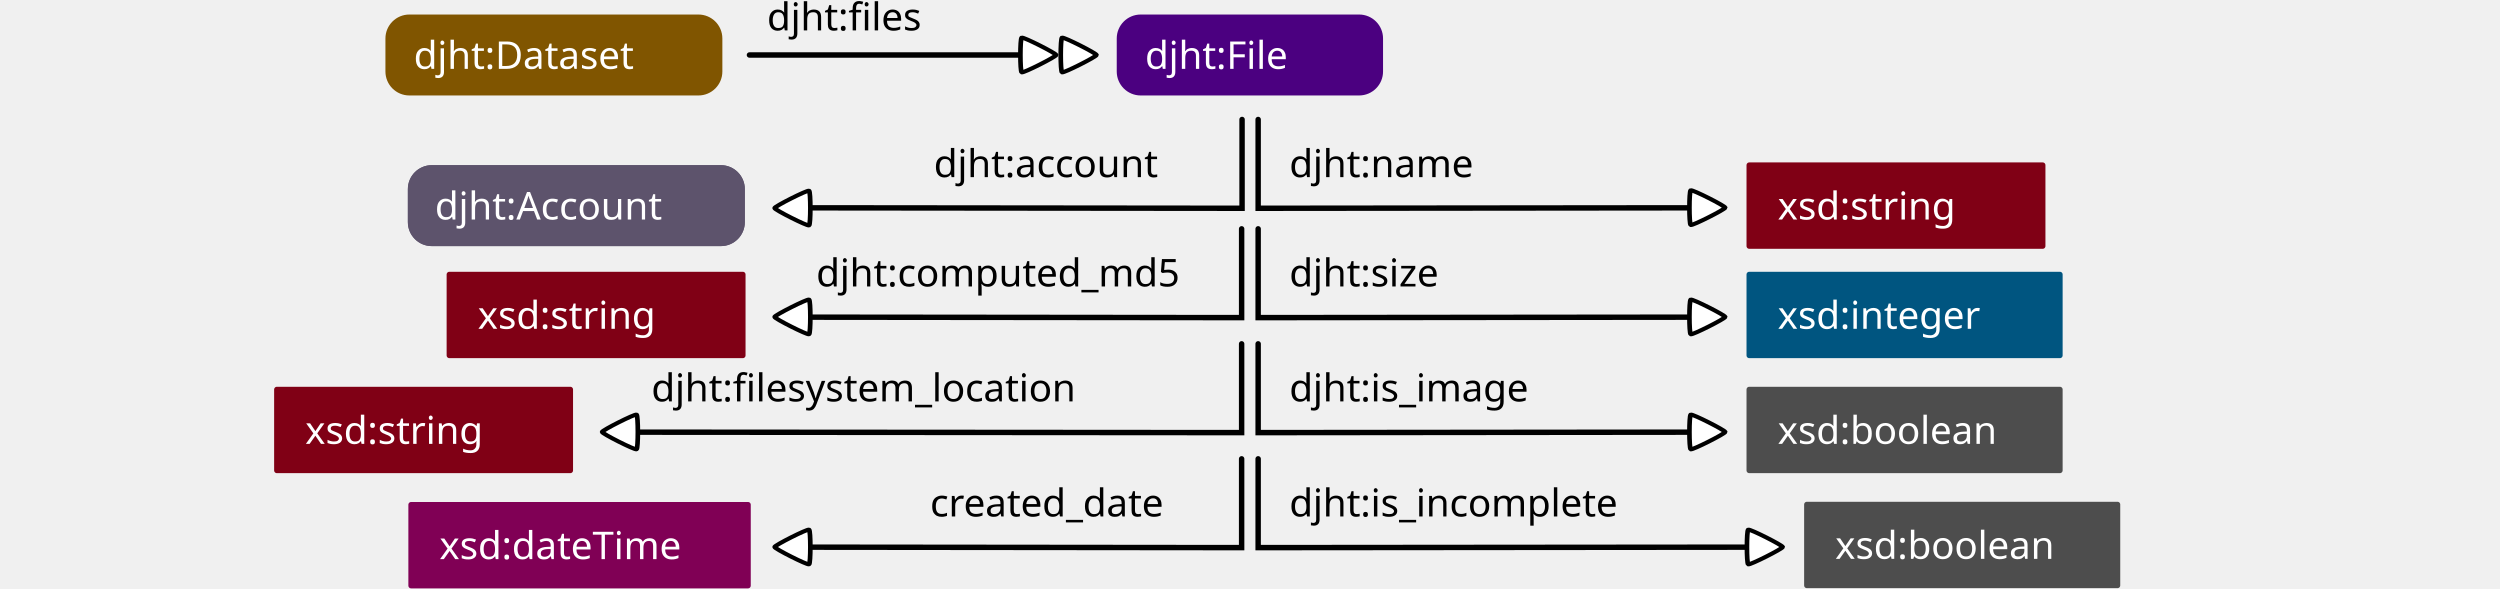
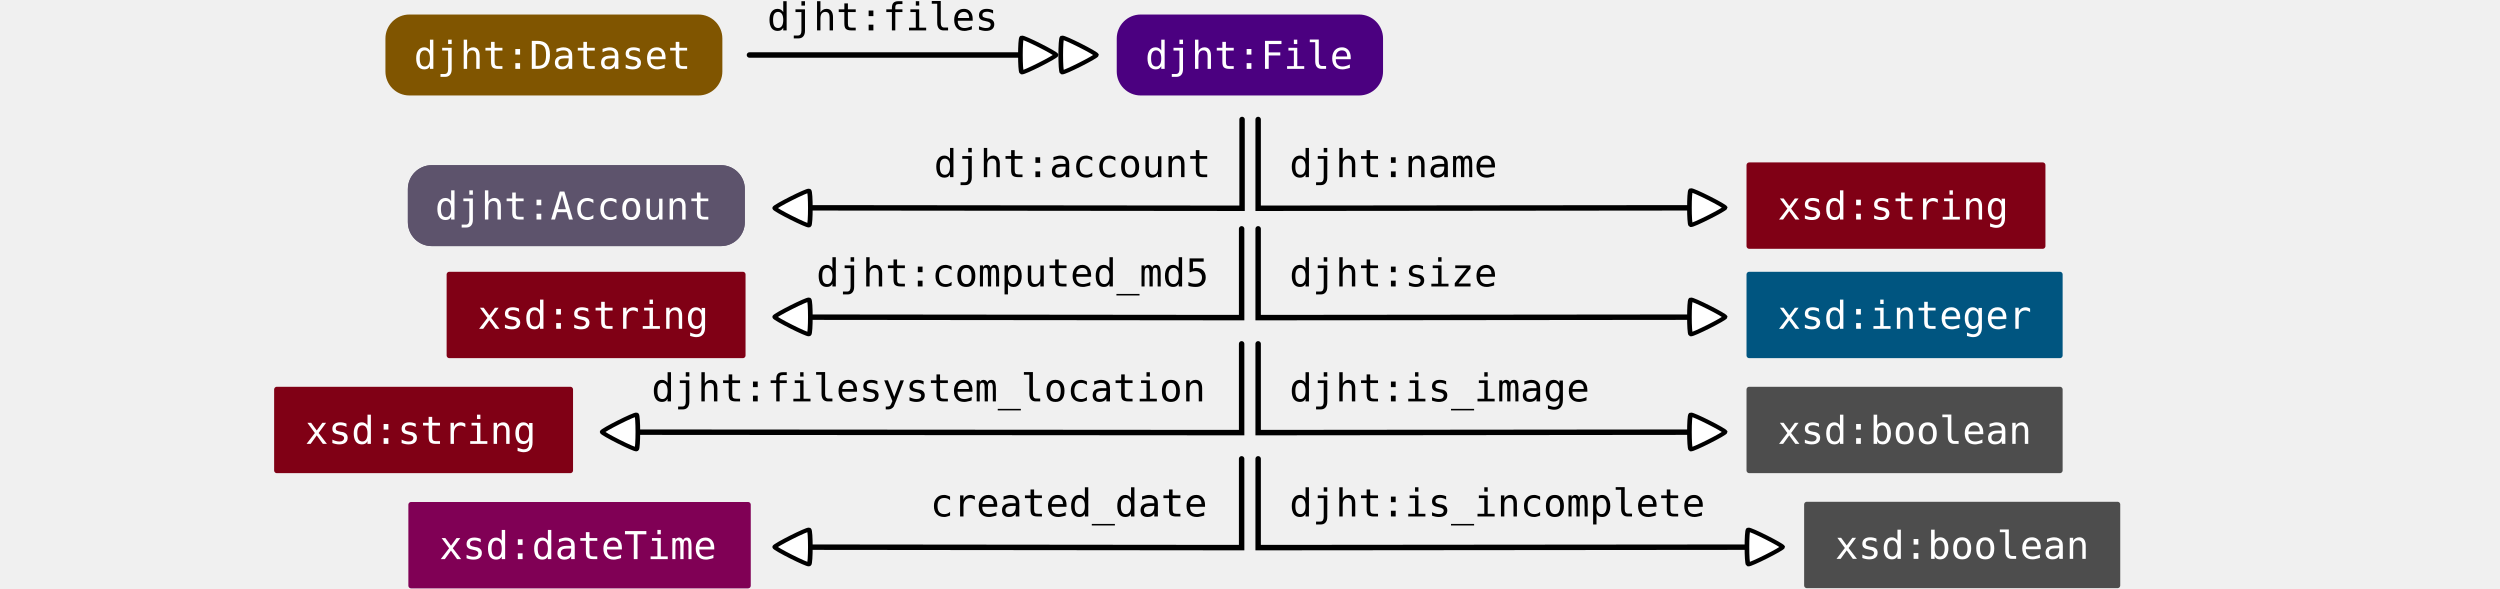
- <svg xmlns="http://www.w3.org/2000/svg" width="230mm" height="54.134mm" version="1.1" viewBox="0 0 230 54.134">
+ <svg xmlns="http://www.w3.org/2000/svg" width="230mm" height="54.134mm" version="1.1" viewBox="0 0 230 54.134" font-family="'Fira Code', monospace" font-size="3.528px">
  <g transform="translate(-368.41 -92.077)">
-     <text x="454.33" y="108.373" fill="#000000" font-family="sans-serif" font-size="3.528px" stroke-width=".131" style="line-height:1.25" xml:space="preserve">
-       <tspan x="454.33" y="108.373" font-family="'Fira Code'" font-size="3.528px" stroke-width=".131">djht:account</tspan>
+     <text x="454.33" y="108.373" fill="#000" stroke-width=".131" style="line-height:1.25" xml:space="preserve">
+       <tspan x="454.33" y="108.373" stroke-width=".131">djht:account</tspan>
    </text>
-     <text x="487.037" y="139.594" fill="#000000" font-family="sans-serif" font-size="3.528px" stroke-width=".131" style="line-height:1.25" xml:space="preserve">
-       <tspan x="487.037" y="139.594" font-family="'Fira Code'" font-size="3.528px" stroke-width=".131">djht:is_incomplete</tspan>
+     <text x="487.037" y="139.594" fill="#000" stroke-width=".131" style="line-height:1.25" xml:space="preserve">
+       <tspan x="487.037" y="139.594" stroke-width=".131">djht:is_incomplete</tspan>
    </text>
    <path d="m484.16 134.29v8.168l44.84-0.042" fill="none" stroke="#000" stroke-linecap="round" stroke-width=".5" />
    <path transform="matrix(-.549 .12832 .1471 .47889 668.15 84.599)" d="m267.07 52.47c-0.228 0.228-6.135-1.355-6.218-1.666-0.083-0.311 4.241-4.636 4.552-4.552 0.311 0.083 1.894 5.991 1.666 6.218z" fill="#fff" stroke="#000" stroke-linecap="round" stroke-linejoin="round" stroke-width=".754" />
-     <text x="487.037" y="129.011" fill="#000000" font-family="sans-serif" font-size="3.528px" stroke-width=".131" style="line-height:1.25" xml:space="preserve">
-       <tspan x="487.037" y="129.011" font-family="'Fira Code'" font-size="3.528px" stroke-width=".131">djht:is_image</tspan>
+     <text x="487.037" y="129.011" fill="#000" stroke-width=".131" style="line-height:1.25" xml:space="preserve">
+       <tspan x="487.037" y="129.011" stroke-width=".131">djht:is_image</tspan>
    </text>
    <path d="m484.16 123.71v8.168l39.903-0.042" fill="none" stroke="#000" stroke-linecap="round" stroke-width=".5" />
    <path transform="matrix(-.549 .12832 .1471 .47889 662.86 74.016)" d="m267.07 52.47c-0.228 0.228-6.135-1.355-6.218-1.666-0.083-0.311 4.241-4.636 4.552-4.552 0.311 0.083 1.894 5.991 1.666 6.218z" fill="#fff" stroke="#000" stroke-linecap="round" stroke-linejoin="round" stroke-width=".754" />
-     <text x="443.508" y="118.427" fill="#000000" font-family="sans-serif" font-size="3.528px" stroke-width=".131" style="line-height:1.25" xml:space="preserve">
-       <tspan x="443.508" y="118.427" font-family="'Fira Code'" font-size="3.528px" stroke-width=".131">djht:computed_md5</tspan>
+     <text x="443.508" y="118.427" fill="#000" stroke-width=".131" style="line-height:1.25" xml:space="preserve">
+       <tspan x="443.508" y="118.427" stroke-width=".131">djht:computed_md5</tspan>
    </text>
    <g stroke="#000" stroke-linecap="round">
      <path d="m482.64 113.13v8.168l-39.903-0.042" fill="none" stroke-width=".5" />
      <path d="m482.68 103.07v8.168l-39.903-0.042" fill="none" stroke-width=".5" />
      <path transform="matrix(.549 .12832 -.1471 .47889 303.94 53.418)" d="m267.07 52.47c-0.228 0.228-6.135-1.355-6.218-1.666-0.083-0.311 4.241-4.636 4.552-4.552 0.311 0.083 1.894 5.991 1.666 6.218z" fill="#fff" stroke-linejoin="round" stroke-width=".754" />
      <path transform="matrix(.549 .12832 -.1471 .47889 303.94 63.433)" d="m267.07 52.47c-0.228 0.228-6.135-1.355-6.218-1.666-0.083-0.311 4.241-4.636 4.552-4.552 0.311 0.083 1.894 5.991 1.666 6.218z" fill="#fff" stroke-linejoin="round" stroke-width=".754" />
    </g>
    <g>
      <rect x="529.34" y="127.91" width="28.582" height="7.447" rx="0" ry="0" fill="#4d4d4d" stroke="#4d4d4d" stroke-linecap="round" stroke-linejoin="round" stroke-width=".5" />
-       <text x="531.956" y="132.912" fill="#ffffff" font-family="sans-serif" font-size="3.528px" stroke-width=".131" style="line-height:1.25" xml:space="preserve">
-         <tspan x="531.956" y="132.912" fill="#ffffff" font-family="'Fira Code'" font-size="3.528px" stroke-width=".131">xsd:boolean</tspan>
+       <text x="531.956" y="132.912" fill="#fff" stroke-width=".131" style="line-height:1.25" xml:space="preserve">
+         <tspan x="531.956" y="132.912" fill="#fff" stroke-width=".131">xsd:boolean</tspan>
      </text>
      <rect x="534.64" y="138.49" width="28.582" height="7.447" rx="0" ry="0" fill="#4d4d4d" stroke="#4d4d4d" stroke-linecap="round" stroke-linejoin="round" stroke-width=".5" />
-       <text x="537.248" y="143.495" fill="#ffffff" font-family="sans-serif" font-size="3.528px" stroke-width=".131" style="line-height:1.25" xml:space="preserve">
-         <tspan x="537.248" y="143.495" fill="#ffffff" font-family="'Fira Code'" font-size="3.528px" stroke-width=".131">xsd:boolean</tspan>
+       <text x="537.248" y="143.495" fill="#fff" stroke-width=".131" style="line-height:1.25" xml:space="preserve">
+         <tspan x="537.248" y="143.495" fill="#fff" stroke-width=".131">xsd:boolean</tspan>
      </text>
      <rect x="409.75" y="117.33" width="27" height="7.447" rx="0" ry="0" fill="#800015" stroke="#800015" stroke-linecap="round" stroke-linejoin="round" stroke-width=".5" />
-       <text x="412.365" y="122.328" fill="#ffffff" font-family="sans-serif" font-size="3.528px" stroke-width=".131" style="line-height:1.25" xml:space="preserve">
-         <tspan x="412.365" y="122.328" fill="#ffffff" font-family="'Fira Code'" font-size="3.528px" stroke-width=".131">xsd:string</tspan>
+       <text x="412.365" y="122.328" fill="#fff" stroke-width=".131" style="line-height:1.25" xml:space="preserve">
+         <tspan x="412.365" y="122.328" fill="#fff" stroke-width=".131">xsd:string</tspan>
      </text>
-       <text x="428.344" y="129.011" fill="#000000" font-family="sans-serif" font-size="3.528px" stroke-width=".131" style="line-height:1.25" xml:space="preserve">
-         <tspan x="428.344" y="129.011" font-family="'Fira Code'" font-size="3.528px" stroke-width=".131">djht:filesystem_location</tspan>
+       <text x="428.344" y="129.011" fill="#000" stroke-width=".131" style="line-height:1.25" xml:space="preserve">
+         <tspan x="428.344" y="129.011" stroke-width=".131">djht:filesystem_location</tspan>
      </text>
    </g>
    <g stroke-linecap="round">
      <path d="m482.64 123.71v8.168l-55.383-0.042" fill="none" stroke="#000" stroke-width=".5" />
      <path transform="matrix(.549 .12832 -.1471 .47889 288.07 74.016)" d="m267.07 52.47c-0.228 0.228-6.135-1.355-6.218-1.666-0.083-0.311 4.241-4.636 4.552-4.552 0.311 0.083 1.894 5.991 1.666 6.218z" fill="#fff" stroke="#000" stroke-linejoin="round" stroke-width=".754" />
      <rect x="393.88" y="127.91" width="27" height="7.447" rx="0" ry="0" fill="#800015" stroke="#800015" stroke-linejoin="round" stroke-width=".5" />
    </g>
-     <text x="396.49" y="132.912" fill="#ffffff" font-family="sans-serif" font-size="3.528px" stroke-width=".131" style="line-height:1.25" xml:space="preserve">
-       <tspan x="396.49" y="132.912" fill="#ffffff" font-family="'Fira Code'" font-size="3.528px" stroke-width=".131">xsd:string</tspan>
+     <text x="396.49" y="132.912" fill="#fff" stroke-width=".131" style="line-height:1.25" xml:space="preserve">
+       <tspan x="396.49" y="132.912" fill="#fff" stroke-width=".131">xsd:string</tspan>
    </text>
    <g transform="translate(64.187 10.089)">
      <rect x="341.75" y="97.184" width="31" height="7.447" ry="2.204" fill="#5d536c" />
-       <text x="344.244" y="102.185" fill="#ffffff" font-family="sans-serif" font-size="3.528px" stroke-width=".131" style="line-height:1.25" xml:space="preserve">
-         <tspan x="344.244" y="102.185" fill="#ffffff" font-family="'Fira Code'" font-size="3.528px" stroke-width=".131">djht:Account</tspan>
+       <text x="344.244" y="102.185" fill="#fff" stroke-width=".131" style="line-height:1.25" xml:space="preserve">
+         <tspan x="344.244" y="102.185" fill="#fff" stroke-width=".131">djht:Account</tspan>
      </text>
    </g>
-     <text x="487.037" y="108.373" fill="#000000" font-family="sans-serif" font-size="3.528px" stroke-width=".131" style="line-height:1.25" xml:space="preserve">
-       <tspan x="487.037" y="108.373" font-family="'Fira Code'" font-size="3.528px" stroke-width=".131">djht:name</tspan>
+     <text x="487.037" y="108.373" fill="#000" stroke-width=".131" style="line-height:1.25" xml:space="preserve">
+       <tspan x="487.037" y="108.373" stroke-width=".131">djht:name</tspan>
    </text>
    <path d="m484.16 103.07v8.168l39.903-0.042" fill="none" stroke="#000" stroke-linecap="round" stroke-width=".5" />
    <path transform="matrix(-.549 .12832 .1471 .47889 662.86 53.378)" d="m267.07 52.47c-0.228 0.228-6.135-1.355-6.218-1.666-0.083-0.311 4.241-4.636 4.552-4.552 0.311 0.083 1.894 5.991 1.666 6.218z" fill="#fff" stroke="#000" stroke-linecap="round" stroke-linejoin="round" stroke-width=".754" />
    <g>
      <rect x="405.93" y="107.27" width="31" height="7.447" ry="2.204" fill="#5d536c" />
-       <text x="408.431" y="112.274" fill="#ffffff" font-family="sans-serif" font-size="3.528px" stroke-width=".131" style="line-height:1.25" xml:space="preserve">
-         <tspan x="408.431" y="112.274" fill="#ffffff" font-family="'Fira Code'" font-size="3.528px" stroke-width=".131">djht:Account</tspan>
+       <text x="408.431" y="112.274" fill="#fff" stroke-width=".131" style="line-height:1.25" xml:space="preserve">
+         <tspan x="408.431" y="112.274" fill="#fff" stroke-width=".131">djht:Account</tspan>
      </text>
-       <text x="487.037" y="118.427" fill="#000000" font-family="sans-serif" font-size="3.528px" stroke-width=".131" style="line-height:1.25" xml:space="preserve">
-         <tspan x="487.037" y="118.427" font-family="'Fira Code'" font-size="3.528px" stroke-width=".131">djht:size</tspan>
+       <text x="487.037" y="118.427" fill="#000" stroke-width=".131" style="line-height:1.25" xml:space="preserve">
+         <tspan x="487.037" y="118.427" stroke-width=".131">djht:size</tspan>
      </text>
    </g>
    <path d="m484.16 113.13v8.168l39.903-0.042" fill="none" stroke="#000" stroke-linecap="round" stroke-width=".5" />
    <path transform="matrix(-.549 .12832 .1471 .47889 662.86 63.433)" d="m267.07 52.47c-0.228 0.228-6.135-1.355-6.218-1.666-0.083-0.311 4.241-4.636 4.552-4.552 0.311 0.083 1.894 5.991 1.666 6.218z" fill="#fff" stroke="#000" stroke-linecap="round" stroke-linejoin="round" stroke-width=".754" />
    <g>
      <rect x="529.34" y="117.33" width="28.582" height="7.447" rx="0" ry="0" fill="#005580" stroke="#005580" stroke-linecap="round" stroke-linejoin="round" stroke-width=".5" />
-       <text x="531.956" y="122.328" fill="#ffffff" font-family="sans-serif" font-size="3.528px" stroke-width=".131" style="line-height:1.25" xml:space="preserve">
-         <tspan x="531.956" y="122.328" fill="#ffffff" font-family="'Fira Code'" font-size="3.528px" stroke-width=".131">xsd:integer</tspan>
+       <text x="531.956" y="122.328" fill="#fff" stroke-width=".131" style="line-height:1.25" xml:space="preserve">
+         <tspan x="531.956" y="122.328" fill="#fff" stroke-width=".131">xsd:integer</tspan>
      </text>
      <rect x="471.15" y="93.413" width="24.5" height="7.447" ry="2.204" fill="#4b0080" />
-       <text x="473.762" y="98.415" fill="#ffffff" font-family="sans-serif" font-size="3.528px" stroke-width=".131" style="line-height:1.25" xml:space="preserve">
-         <tspan x="473.762" y="98.415" fill="#ffffff" font-family="'Fira Code'" font-size="3.528px" stroke-width=".131">djht:File</tspan>
+       <text x="473.762" y="98.415" fill="#fff" stroke-width=".131" style="line-height:1.25" xml:space="preserve">
+         <tspan x="473.762" y="98.415" fill="#fff" stroke-width=".131">djht:File</tspan>
      </text>
-       <text x="453.987" y="139.594" fill="#000000" font-family="sans-serif" font-size="3.528px" stroke-width=".131" style="line-height:1.25" xml:space="preserve">
-         <tspan x="453.987" y="139.594" font-family="'Fira Code'" font-size="3.528px" stroke-width=".131">created_date</tspan>
+       <text x="453.987" y="139.594" fill="#000" stroke-width=".131" style="line-height:1.25" xml:space="preserve">
+         <tspan x="453.987" y="139.594" stroke-width=".131">created_date</tspan>
      </text>
      <rect x="406.23" y="138.51" width="31" height="7.447" rx="0" ry="0" fill="#800055" stroke="#800055" stroke-linecap="round" stroke-linejoin="round" stroke-width=".5" />
-       <text x="408.837" y="143.516" fill="#ffffff" font-family="sans-serif" font-size="3.528px" stroke-width=".131" style="line-height:1.25" xml:space="preserve">
-         <tspan x="408.837" y="143.516" fill="#ffffff" font-family="'Fira Code'" font-size="3.528px" stroke-width=".131">xsd:dateTime</tspan>
+       <text x="408.837" y="143.516" fill="#fff" stroke-width=".131" style="line-height:1.25" xml:space="preserve">
+         <tspan x="408.837" y="143.516" fill="#fff" stroke-width=".131">xsd:dateTime</tspan>
      </text>
    </g>
    <path d="m482.64 134.29v8.168l-39.903-0.042" fill="none" stroke="#000" stroke-linecap="round" stroke-width=".5" />
    <path transform="matrix(.549 .12832 -.1471 .47889 303.94 84.599)" d="m267.07 52.47c-0.228 0.228-6.135-1.355-6.218-1.666-0.083-0.311 4.241-4.636 4.552-4.552 0.311 0.083 1.894 5.991 1.666 6.218z" fill="#fff" stroke="#000" stroke-linecap="round" stroke-linejoin="round" stroke-width=".754" />
    <g>
      <rect x="529.34" y="107.27" width="27" height="7.447" rx="0" ry="0" fill="#800015" stroke="#800015" stroke-linecap="round" stroke-linejoin="round" stroke-width=".5" />
-       <text x="531.956" y="112.274" fill="#ffffff" font-family="sans-serif" font-size="3.528px" stroke-width=".131" style="line-height:1.25" xml:space="preserve">
-         <tspan x="531.956" y="112.274" fill="#ffffff" font-family="'Fira Code'" font-size="3.528px" stroke-width=".131">xsd:string</tspan>
+       <text x="531.956" y="112.274" fill="#fff" stroke-width=".131" style="line-height:1.25" xml:space="preserve">
+         <tspan x="531.956" y="112.274" fill="#fff" stroke-width=".131">xsd:string</tspan>
      </text>
      <rect x="403.87" y="93.413" width="30.997" height="7.447" ry="2.204" fill="#805500" />
-       <text x="406.48" y="98.415" fill="#ffffff" font-family="sans-serif" font-size="3.528px" stroke-width=".131" style="line-height:1.25" xml:space="preserve">
-         <tspan x="406.48" y="98.415" fill="#ffffff" font-family="'Fira Code'" font-size="3.528px" stroke-width=".131">djht:Dataset</tspan>
+       <text x="406.48" y="98.415" fill="#fff" stroke-width=".131" style="line-height:1.25" xml:space="preserve">
+         <tspan x="406.48" y="98.415" fill="#fff" stroke-width=".131">djht:Dataset</tspan>
      </text>
    </g>
    <g stroke="#000" stroke-linecap="round">
      <path d="m437.36 97.137h24.999" fill="none" stroke-width=".5" />
      <path transform="matrix(-.549 .12832 .1471 .47889 601.31 39.335)" d="m267.07 52.47c-0.228 0.228-6.135-1.355-6.218-1.666-0.083-0.311 4.241-4.636 4.552-4.552 0.311 0.083 1.894 5.991 1.666 6.218z" fill="#fff" stroke-linejoin="round" stroke-width=".754" />
      <path transform="matrix(-.549 .12832 .1471 .47889 605.02 39.335)" d="m267.07 52.47c-0.228 0.228-6.135-1.355-6.218-1.666-0.083-0.311 4.241-4.636 4.552-4.552 0.311 0.083 1.894 5.991 1.666 6.218z" fill="#fff" stroke-linejoin="round" stroke-width=".754" />
    </g>
-     <text x="438.984" y="94.874" fill="#000000" font-family="sans-serif" font-size="3.528px" stroke-width=".131" style="line-height:1.25" xml:space="preserve">
-       <tspan x="438.984" y="94.874" font-family="'Fira Code'" font-size="3.528px" stroke-width=".131">djht:files</tspan>
+     <text x="438.984" y="94.874" fill="#000" stroke-width=".131" style="line-height:1.25" xml:space="preserve">
+       <tspan x="438.984" y="94.874" stroke-width=".131">djht:files</tspan>
    </text>
  </g>
</svg>
